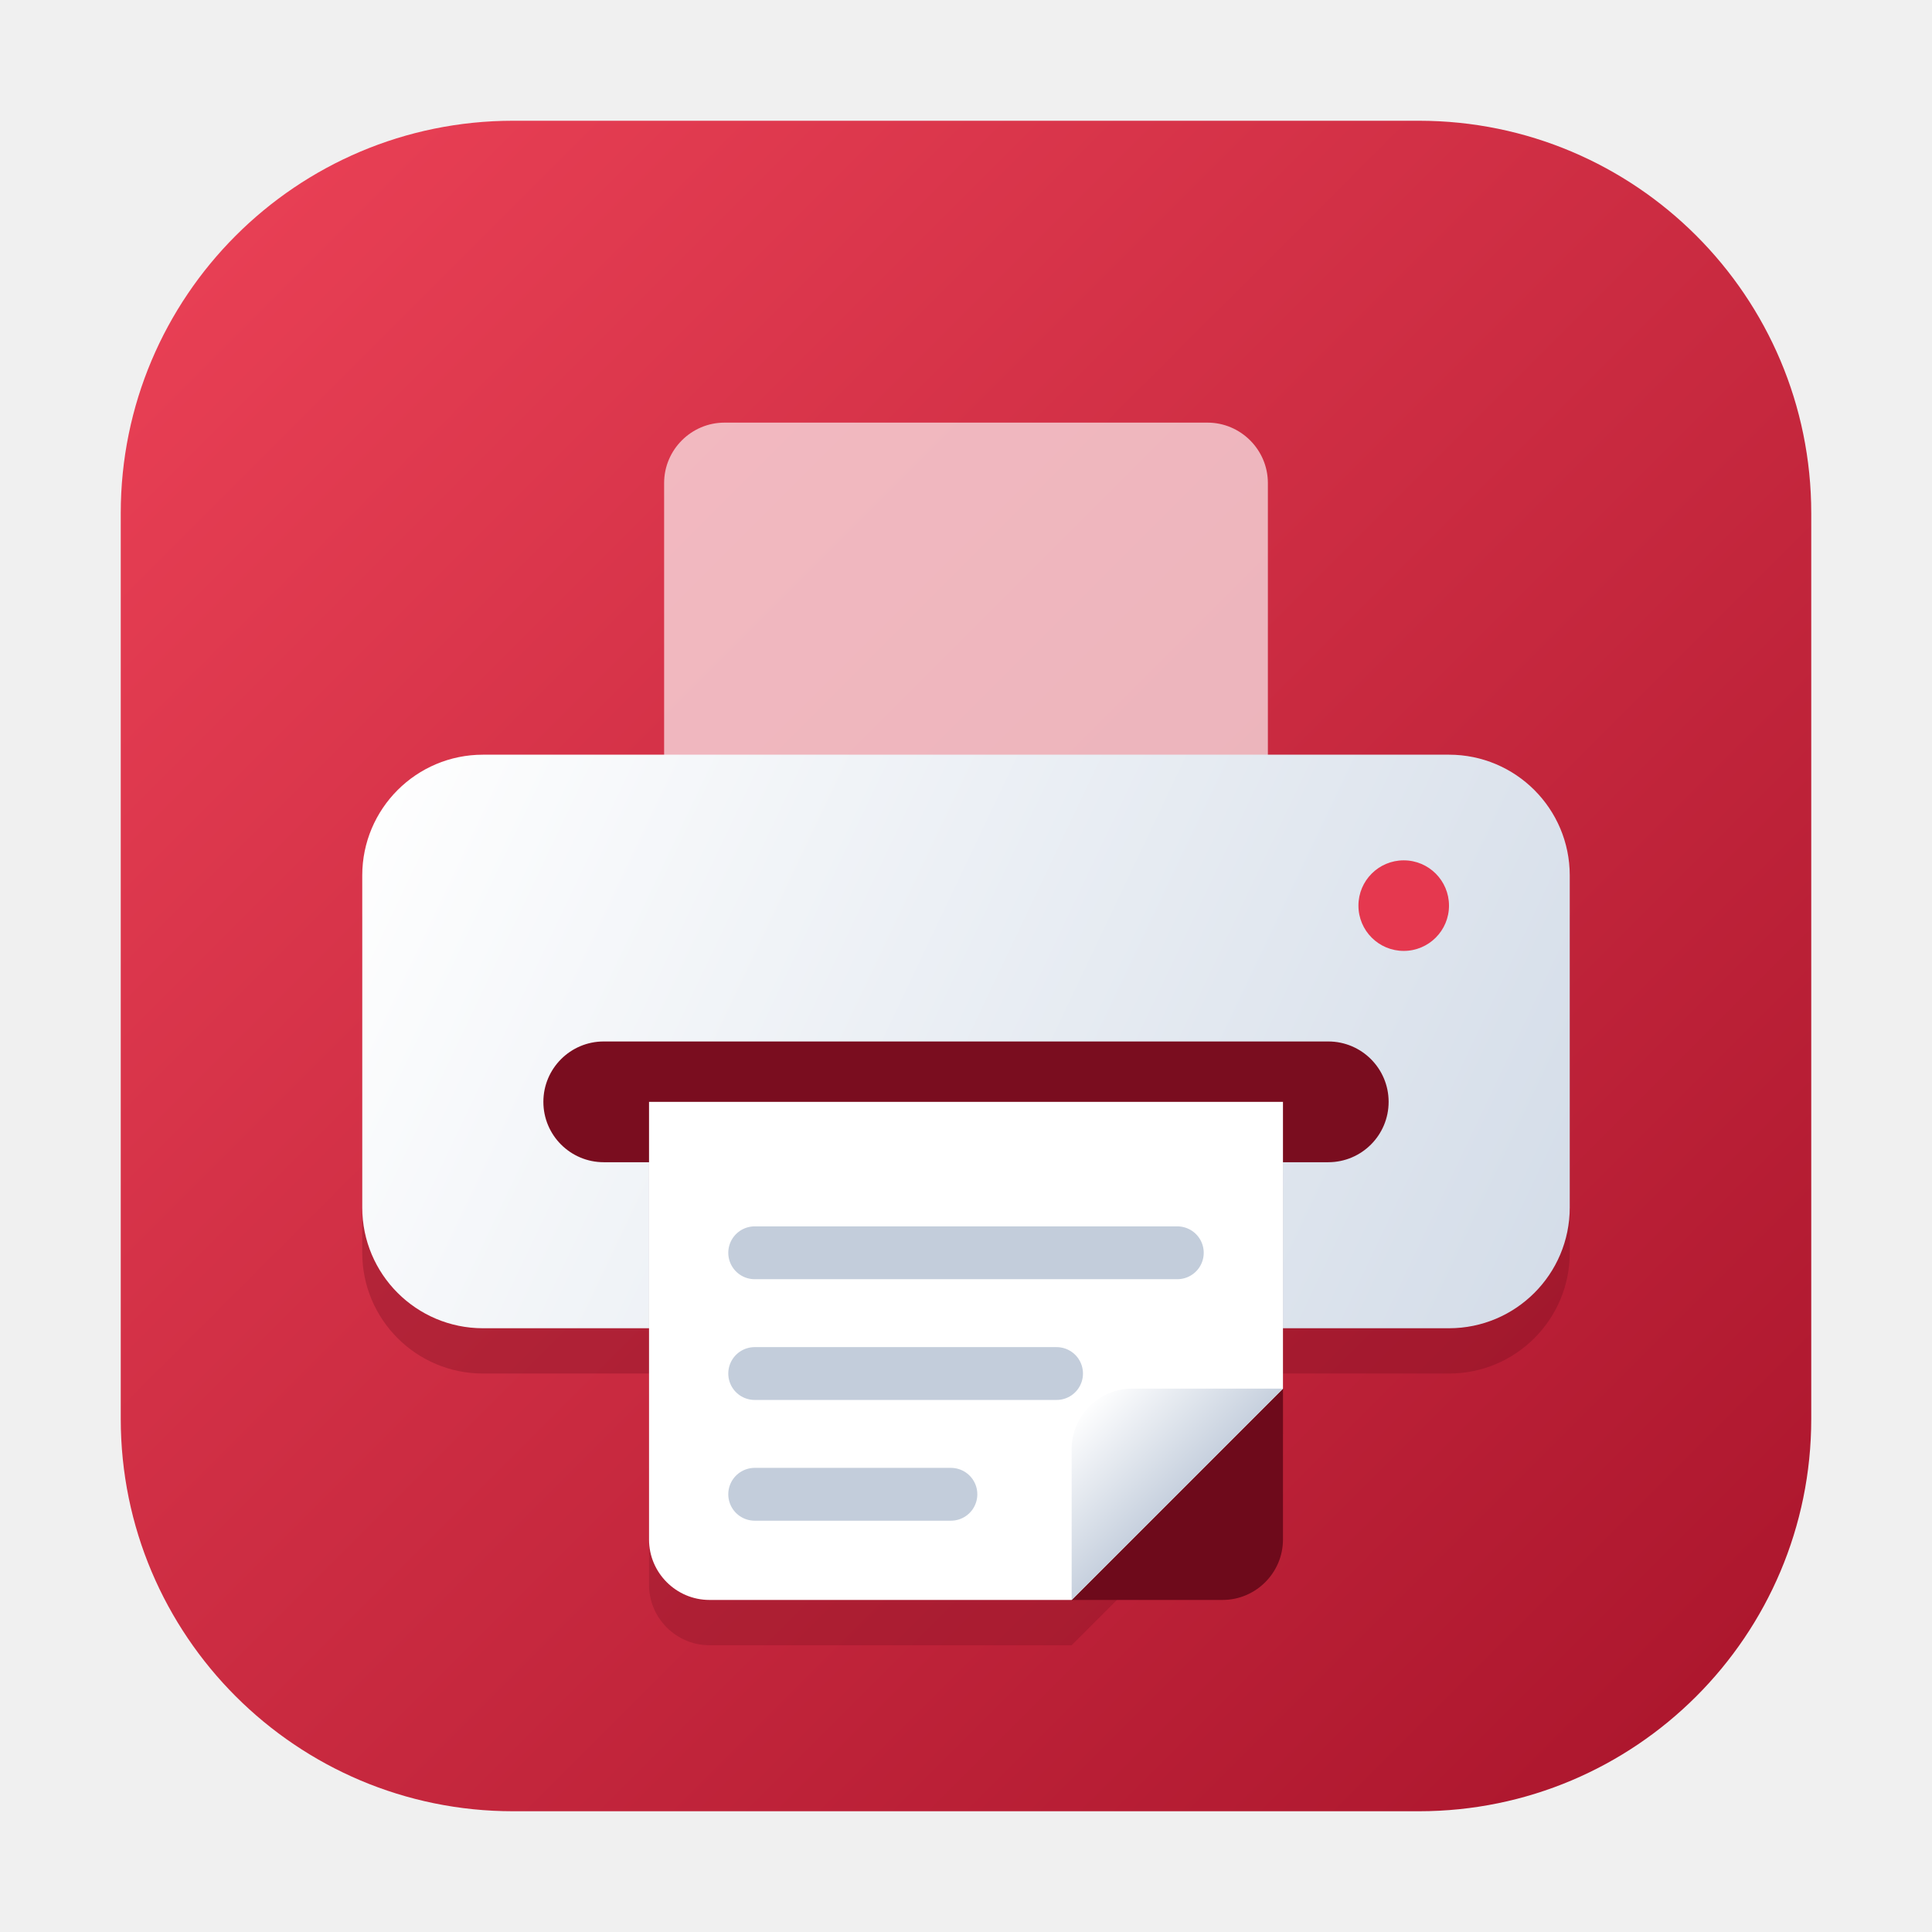
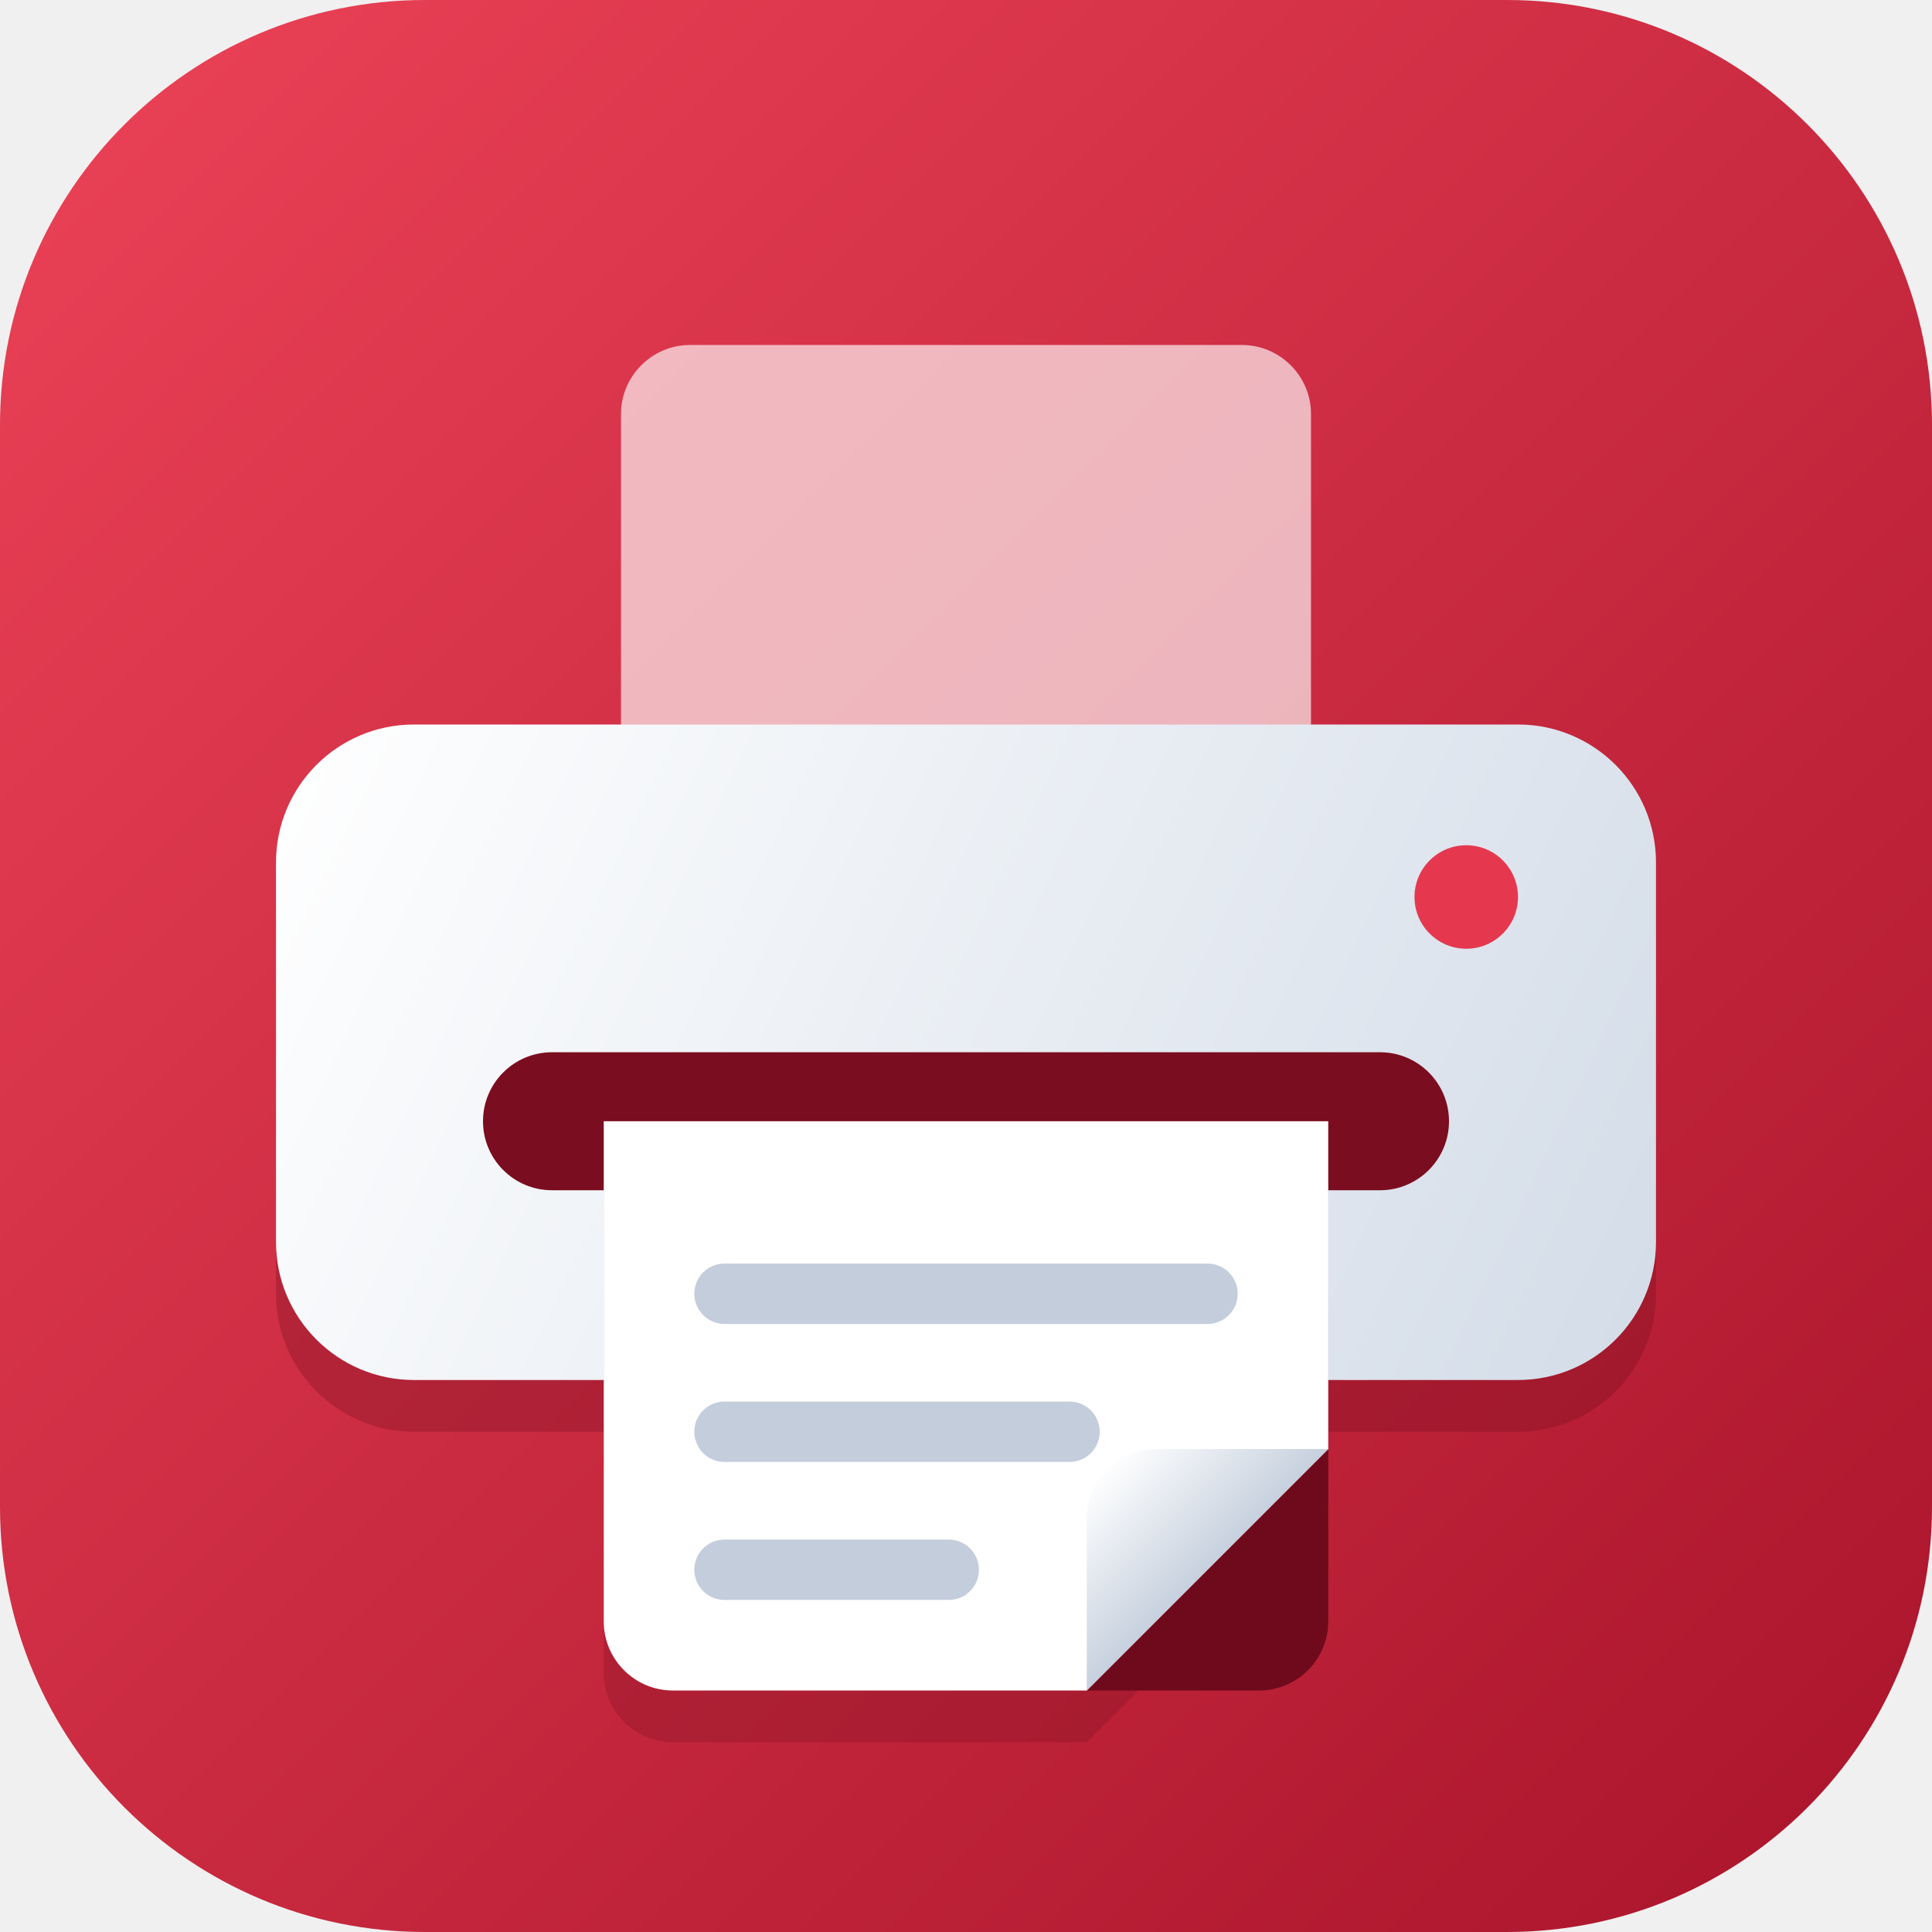
- <svg xmlns="http://www.w3.org/2000/svg" width="256" height="256" viewBox="0 0 256 256" fill="none">
+ <svg xmlns="http://www.w3.org/2000/svg" viewBox="16 16 224 224" width="256" height="256">
  <defs>
-     <linearGradient id="tile" x1="16" y1="16" x2="240" y2="240" gradientUnits="userSpaceOnUse">
-       <stop stop-color="#EC4257" />
-       <stop offset="1" stop-color="#A9142B" />
-     </linearGradient>
-     <linearGradient id="body" x1="48" y1="100" x2="208" y2="176" gradientUnits="userSpaceOnUse">
-       <stop stop-color="#FFFFFF" />
-       <stop offset="1" stop-color="#D3DCE8" />
-     </linearGradient>
-     <linearGradient id="flap" x1="144" y1="186" x2="160" y2="202" gradientUnits="userSpaceOnUse">
-       <stop stop-color="#FFFFFF" />
-       <stop offset="1" stop-color="#B4C1D3" />
-     </linearGradient>
+     <clipPath id="github-readme-corners">
+       <rect x="16" y="16" width="224" height="224" rx="49.28" ry="49.28" />
+     </clipPath>
  </defs>
-   <rect x="16" y="16" width="224" height="224" rx="52" fill="url(#tile)" />
-   <path d="M96 56H160C164.4 56 168 59.6 168 64V108H88V64C88 59.6 91.6 56 96 56Z" fill="#FFFFFF" opacity=".65" />
-   <rect x="48" y="106" width="160" height="76" rx="16" fill="#6E0A1B" opacity=".3" />
-   <rect x="48" y="100" width="160" height="76" rx="16" fill="url(#body)" />
-   <circle cx="186" cy="120" r="6" fill="#E5384F" />
-   <rect x="72" y="138" width="112" height="16" rx="8" fill="#7A0D1F" />
-   <path d="M170 184V204C170 208.4 166.4 212 162 212H142Z" fill="#6E0A1B" />
-   <path d="M86 152H170V190L142 218H94C89.6 218 86 214.4 86 210Z" fill="#6E0A1B" opacity=".25" />
-   <path d="M86 146H170V184L142 212H94C89.6 212 86 208.4 86 204Z" fill="#FFFFFF" />
-   <path d="M100 166H156M100 182H140M100 198H126" stroke="#C3CDDB" stroke-width="7" stroke-linecap="round" />
-   <path d="M170 184L142 212V192C142 187.6 145.6 184 150 184Z" fill="url(#flap)" />
+   <g clip-path="url(#github-readme-corners)">
+     <svg viewBox="16 16 224 224" fill="none" x="16" y="16" width="224" height="224">
+       <defs>
+         <linearGradient id="tile" x1="16" y1="16" x2="240" y2="240" gradientUnits="userSpaceOnUse">
+           <stop stop-color="#EC4257" />
+           <stop offset="1" stop-color="#A9142B" />
+         </linearGradient>
+         <linearGradient id="body" x1="48" y1="100" x2="208" y2="176" gradientUnits="userSpaceOnUse">
+           <stop stop-color="#FFFFFF" />
+           <stop offset="1" stop-color="#D3DCE8" />
+         </linearGradient>
+         <linearGradient id="flap" x1="144" y1="186" x2="160" y2="202" gradientUnits="userSpaceOnUse">
+           <stop stop-color="#FFFFFF" />
+           <stop offset="1" stop-color="#B4C1D3" />
+         </linearGradient>
+       </defs>
+       <rect x="16" y="16" width="224" height="224" fill="url(#tile)" />
+       <path d="M96 56H160C164.4 56 168 59.6 168 64V108H88V64C88 59.6 91.6 56 96 56Z" fill="#FFFFFF" opacity=".65" />
+       <rect x="48" y="106" width="160" height="76" rx="16" fill="#6E0A1B" opacity=".3" />
+       <rect x="48" y="100" width="160" height="76" rx="16" fill="url(#body)" />
+       <circle cx="186" cy="120" r="6" fill="#E5384F" />
+       <rect x="72" y="138" width="112" height="16" rx="8" fill="#7A0D1F" />
+       <path d="M170 184V204C170 208.4 166.4 212 162 212H142Z" fill="#6E0A1B" />
+       <path d="M86 152H170V190L142 218H94C89.6 218 86 214.4 86 210Z" fill="#6E0A1B" opacity=".25" />
+       <path d="M86 146H170V184L142 212H94C89.6 212 86 208.4 86 204Z" fill="#FFFFFF" />
+       <path d="M100 166H156M100 182H140M100 198H126" stroke="#C3CDDB" stroke-width="7" stroke-linecap="round" />
+       <path d="M170 184L142 212V192C142 187.6 145.6 184 150 184Z" fill="url(#flap)" />
+     </svg>
+   </g>
</svg>
